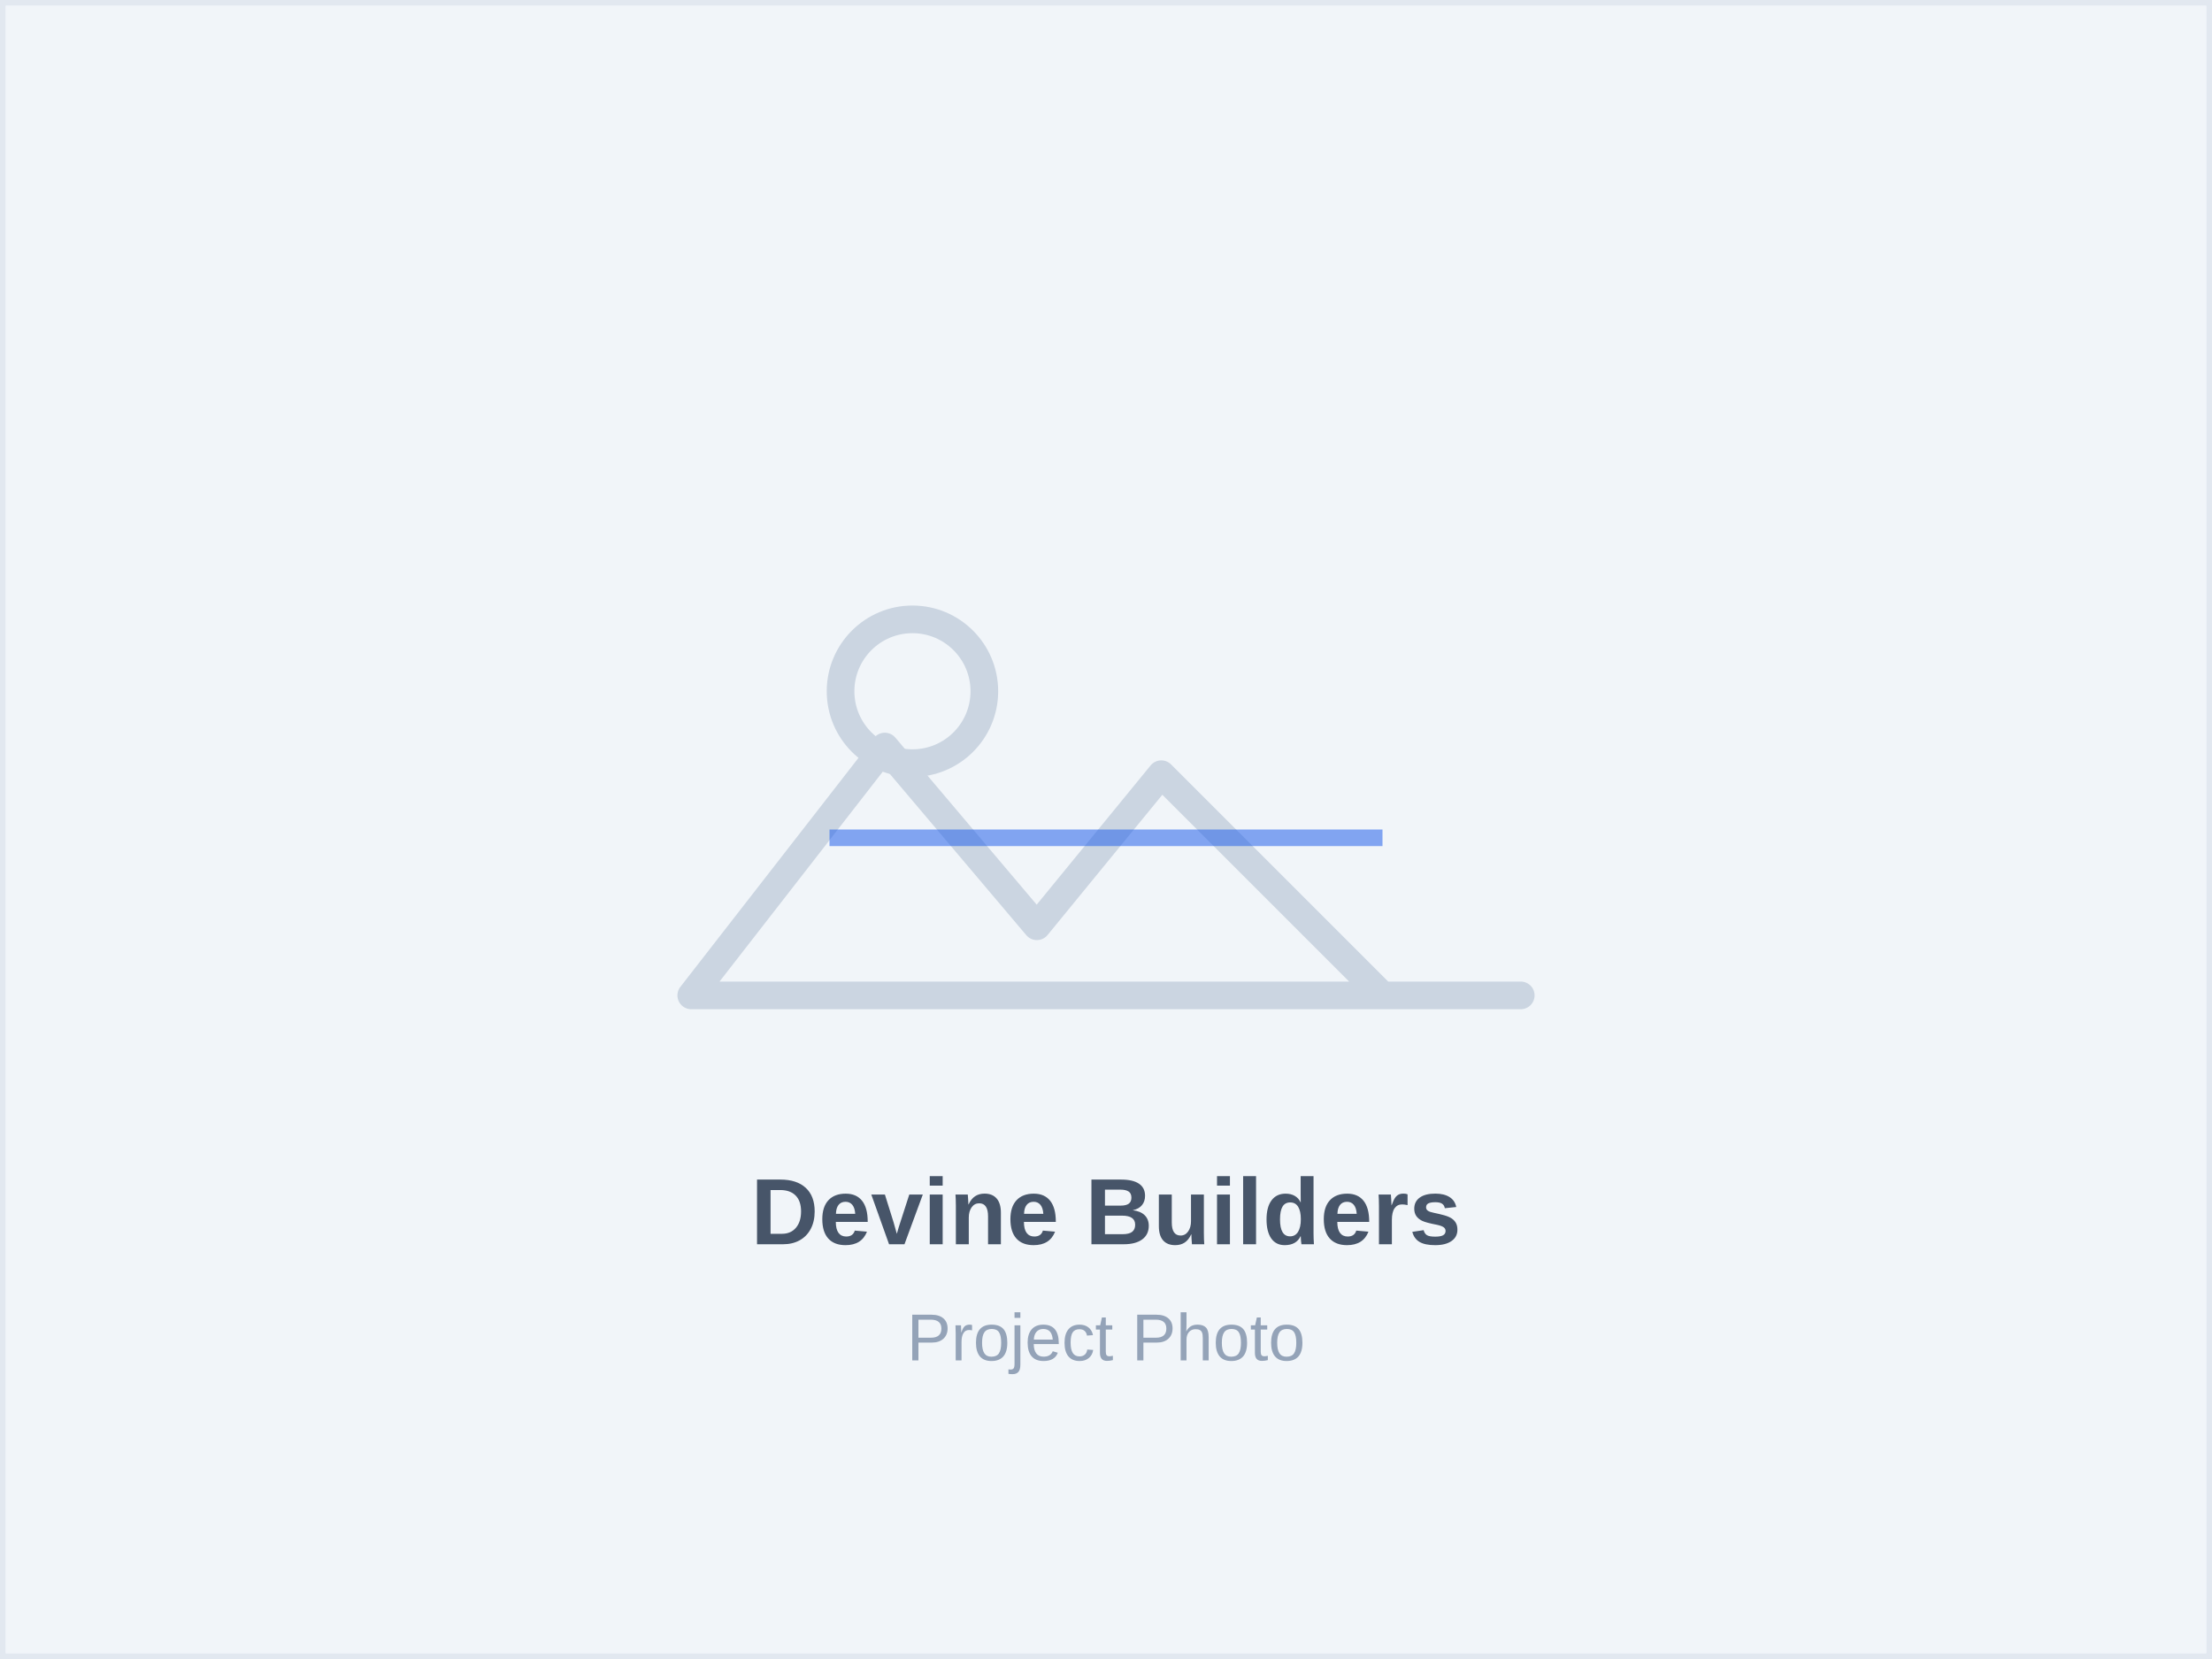
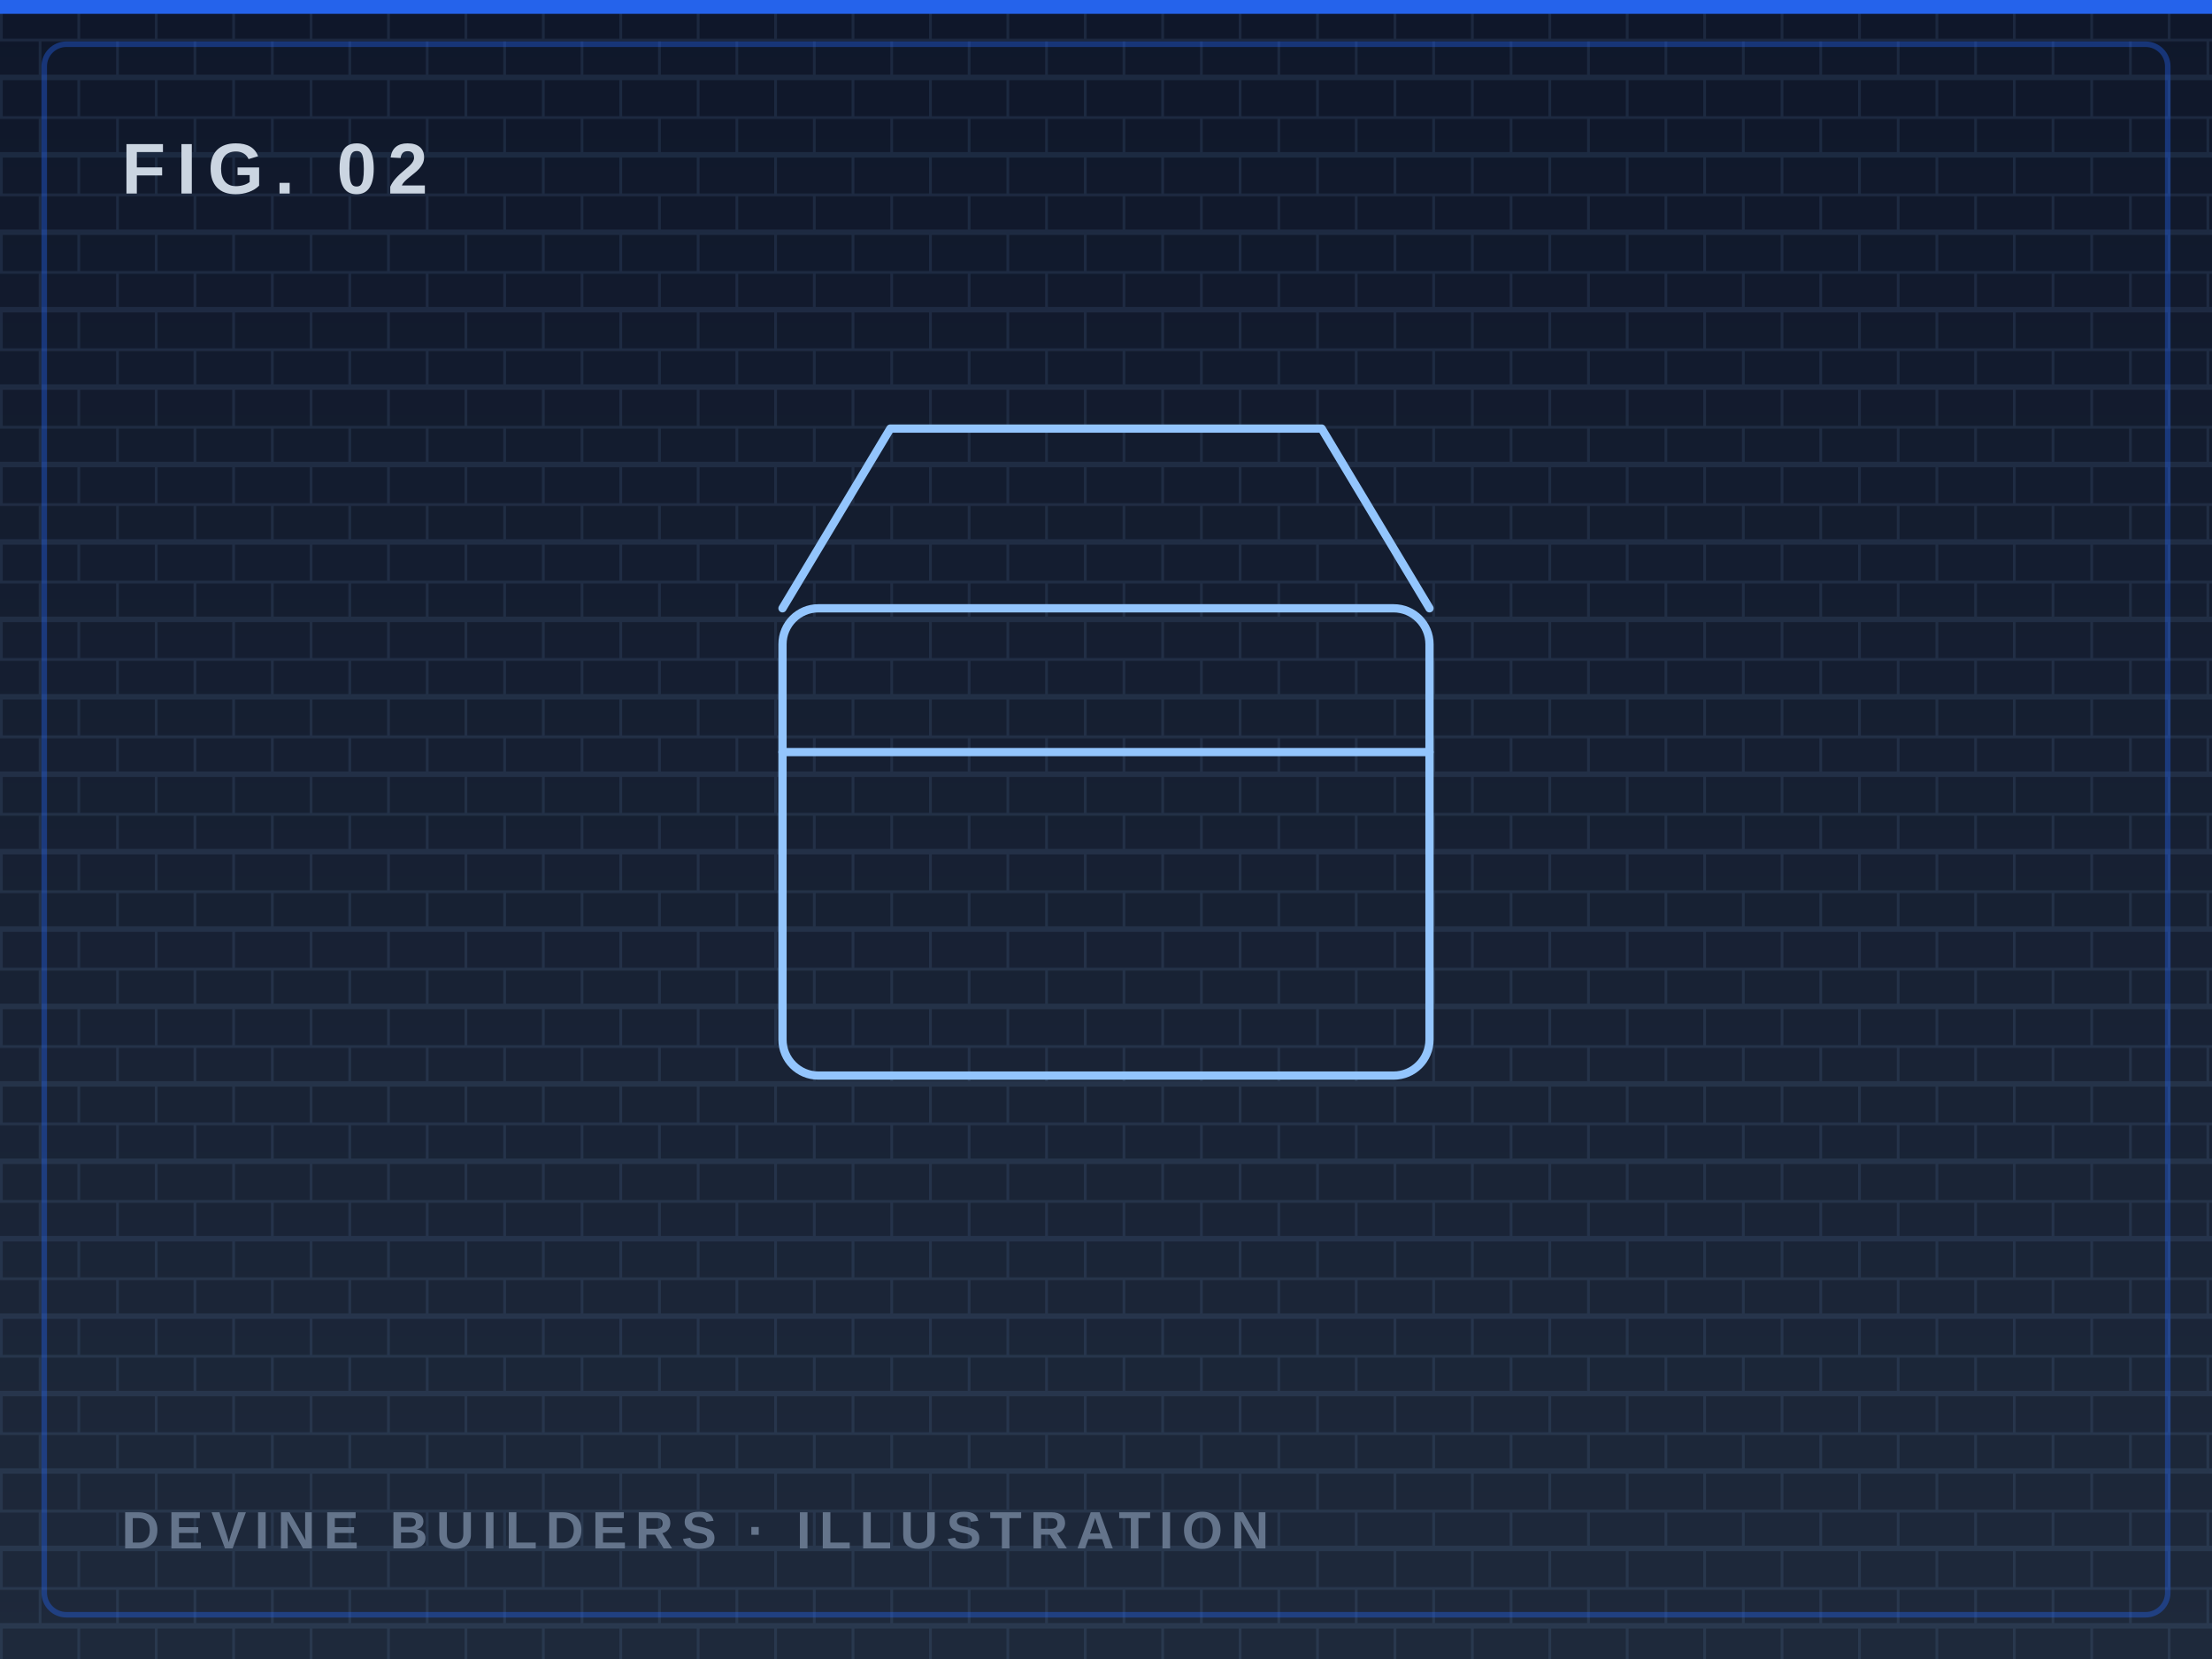
- <svg xmlns="http://www.w3.org/2000/svg" viewBox="0 0 800 600" role="img" aria-label="Devine Builders project photo placeholder">
-   <rect width="800" height="600" fill="#f1f5f9" />
-   <rect x="1" y="1" width="798" height="598" fill="none" stroke="#e2e8f0" stroke-width="2" />
-   <g fill="none" stroke="#cbd5e1" stroke-width="10" stroke-linejoin="round" stroke-linecap="round">
-     <path d="M250 360h300M250 360l70-90 55 65 45-55 80 80" />
-     <circle cx="330" cy="250" r="26" />
+ <svg xmlns="http://www.w3.org/2000/svg" viewBox="0 0 800 600" role="img" aria-label="Illustration: garage conversion by Devine Builders">
+   <defs>
+     <linearGradient id="bp" x1="0" y1="0" x2="0" y2="1">
+       <stop offset="0" stop-color="#0f172a" />
+       <stop offset="1" stop-color="#1e293b" />
+     </linearGradient>
+     <pattern id="g" width="56" height="28" patternUnits="userSpaceOnUse">
+       <path d="M0 .5h56M0 14.5h56M0 27.5h56M.5 0v14M28.5 0v14M14.5 14v14M42.5 14v14" fill="none" stroke="#93c5fd" stroke-opacity="0.10" stroke-width="1" />
+     </pattern>
+   </defs>
+   <rect width="800" height="600" fill="url(#bp)" />
+   <rect width="800" height="600" fill="url(#g)" />
+   <rect x="0" y="0" width="800" height="5" fill="#2563eb" />
+   <rect x="16" y="16" width="768" height="568" rx="8" fill="none" stroke="#2563eb" stroke-opacity="0.40" stroke-width="2" />
+   <g transform="translate(400 272) scale(13) translate(-12 -12)" fill="none" stroke="#93c5fd" stroke-width="0.23" stroke-linecap="round" stroke-linejoin="round">
+     <rect x="3" y="8" width="18" height="13" rx="1" />
+     <path d="M3 8 6 3h12l3 5" />
+     <path d="M3 12h18" />
  </g>
-   <rect x="300" y="300" width="200" height="6" fill="#2563eb" opacity="0.55" />
-   <text x="400" y="450" text-anchor="middle" font-family="system-ui,Segoe UI,Arial,sans-serif" font-size="34" font-weight="700" fill="#475569">Devine Builders</text>
-   <text x="400" y="492" text-anchor="middle" font-family="system-ui,Segoe UI,Arial,sans-serif" font-size="24" fill="#94a3b8">Project Photo</text>
+   <text x="44" y="70" fill="#cbd5e1" font-family="system-ui,Segoe UI,Arial,sans-serif" font-size="26" font-weight="700" letter-spacing="4">FIG. 02</text>
+   <text x="44" y="560" fill="#64748b" font-family="system-ui,Segoe UI,Arial,sans-serif" font-size="19" font-weight="600" letter-spacing="3">DEVINE BUILDERS · ILLUSTRATION</text>
</svg>
